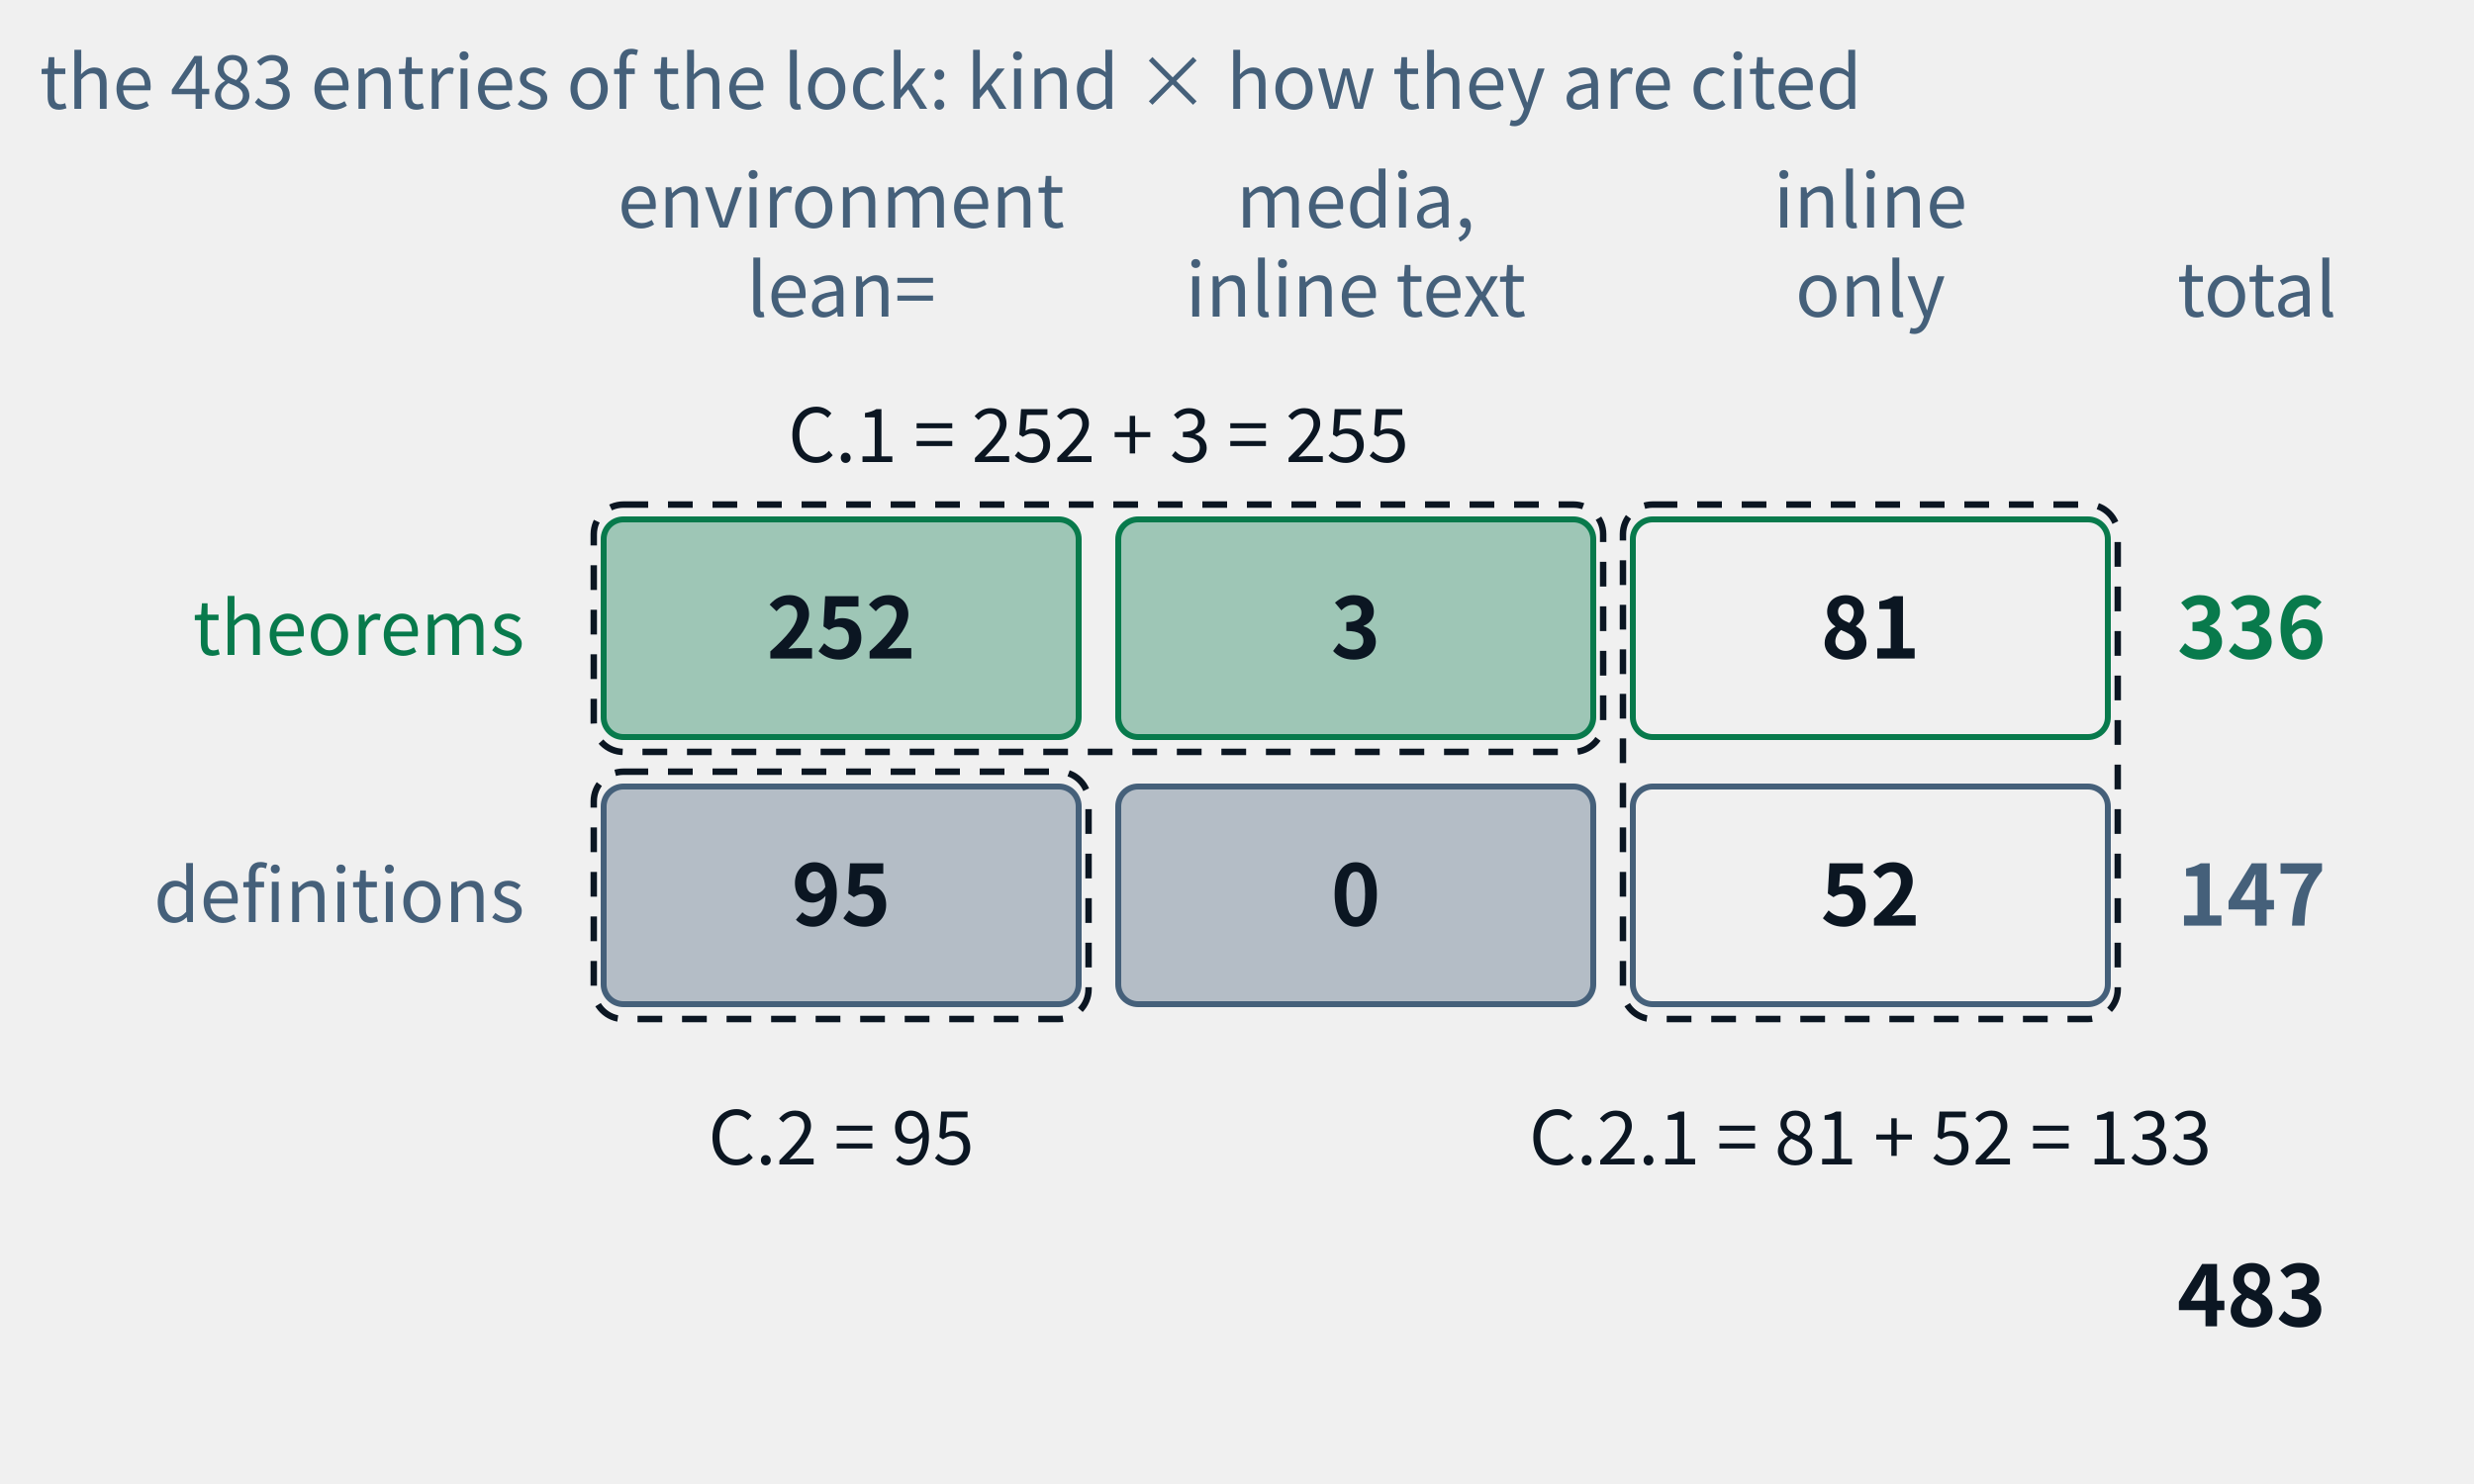
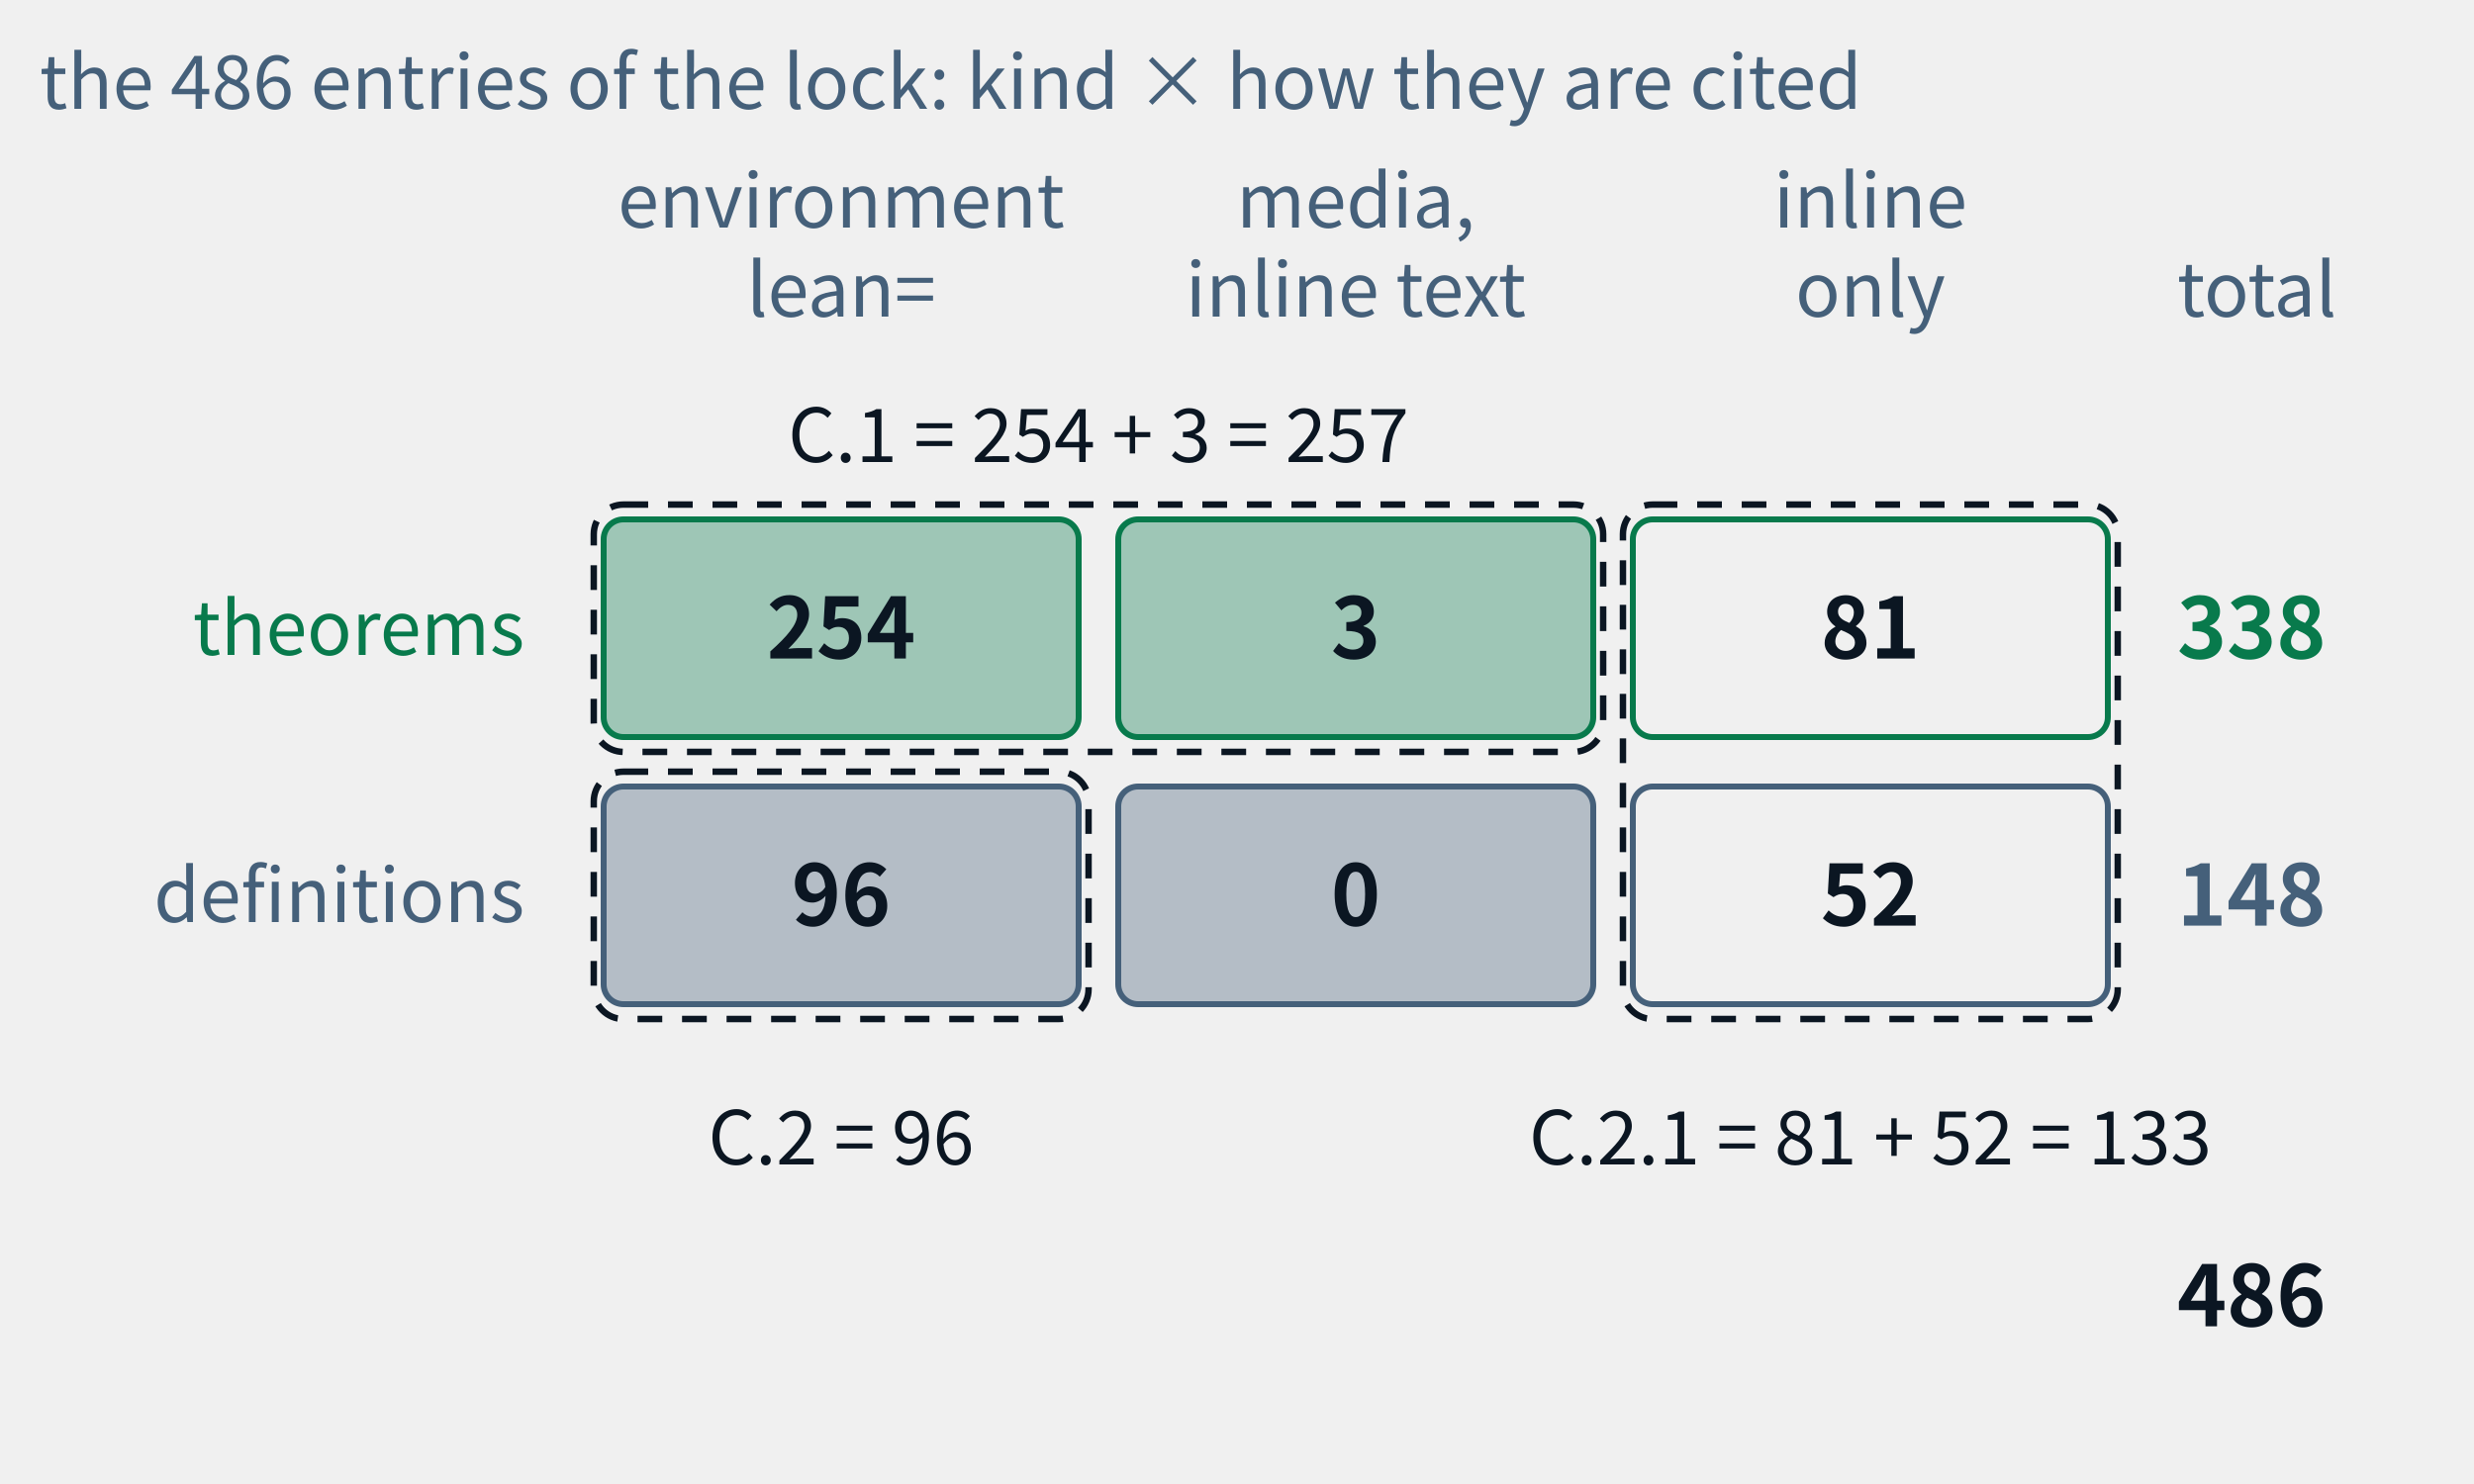
- <svg xmlns="http://www.w3.org/2000/svg" class="tr-fig" data-tr-fig="appc-ledger" data-lang="en" viewBox="0 0 500 300" width="500" height="300" font-family="'Noto Sans SC', 'Noto Sans CJK SC', 'Source Sans 3', 'PingFang SC', 'Microsoft YaHei', system-ui, sans-serif" role="img" aria-label="A ledger of two rows and three columns: the rows are theorems and definitions, the columns are cited with lean= in an environment, cited by media and only inline in the text, and reached by inline links only. The theorem row reads 252, 3, 81, total 336; the definition row 95, 0, 52, total 147; in all 483. Three dashed frames mark the three indexes of appendix C: C.1 = 252 + 3 = 255, C.2 = 95, C.2.1 = 81 + 52 = 133.">
+ <svg xmlns="http://www.w3.org/2000/svg" class="tr-fig" data-tr-fig="appc-ledger" data-lang="en" viewBox="0 0 500 300" width="500" height="300" font-family="'Noto Sans SC', 'Noto Sans CJK SC', 'Source Sans 3', 'PingFang SC', 'Microsoft YaHei', system-ui, sans-serif" role="img" aria-label="A ledger of two rows and three columns: the rows are theorems and definitions, the columns are cited with lean= in an environment, cited by media and only inline in the text, and reached by inline links only. The theorem row reads 254, 3, 81, total 338; the definition row 96, 0, 52, total 148; in all 486. Three dashed frames mark the three indexes of appendix C: C.1 = 254 + 3 = 257, C.2 = 96, C.2.1 = 81 + 52 = 133.">
  <style>.ts-ink{stroke:#0b1622}.tf-ink{fill:#0b1622}.ts-dim{stroke:#45607a}.tf-dim{fill:#45607a}.ts-faint{stroke:#9db3c4}.tf-faint{fill:#9db3c4}.ts-edge{stroke:#b9d0dd}.tf-edge{fill:#b9d0dd}.ts-hot{stroke:#5f9bb5}.tf-hot{fill:#5f9bb5}.ts-bg{stroke:#ffffff}.tf-bg{fill:#ffffff}.ts-panel{stroke:#eef5f9}.tf-panel{fill:#eef5f9}.ts-sheet{stroke:#f7fbfd}.tf-sheet{fill:#f7fbfd}.ts-cyan{stroke:#007c8a}.tf-cyan{fill:#007c8a}.ts-magenta{stroke:#b0128f}.tf-magenta{fill:#b0128f}.ts-amber{stroke:#946200}.tf-amber{fill:#946200}.ts-violet{stroke:#5a45c8}.tf-violet{fill:#5a45c8}.ts-ok{stroke:#087a4c}.tf-ok{fill:#087a4c}.ts-warn{stroke:#c21f3a}.tf-warn{fill:#c21f3a}.ts-blue{stroke:#1d5fd0}.tf-blue{fill:#1d5fd0}.ts-orange{stroke:#b85410}.tf-orange{fill:#b85410}.ts-sigma{stroke:#28405a}.tf-sigma{fill:#28405a}@media (prefers-color-scheme:dark){.ts-ink{stroke:#d4efff}.tf-ink{fill:#d4efff}.ts-dim{stroke:#6f8ea5}.tf-dim{fill:#6f8ea5}.ts-faint{stroke:#34506a}.tf-faint{fill:#34506a}.ts-edge{stroke:#143049}.tf-edge{fill:#143049}.ts-hot{stroke:#1f5d7c}.tf-hot{fill:#1f5d7c}.ts-bg{stroke:#03060c}.tf-bg{fill:#03060c}.ts-panel{stroke:#07101b}.tf-panel{fill:#07101b}.ts-sheet{stroke:#050c16}.tf-sheet{fill:#050c16}.ts-cyan{stroke:#19f0ff}.tf-cyan{fill:#19f0ff}.ts-magenta{stroke:#ff2fd0}.tf-magenta{fill:#ff2fd0}.ts-amber{stroke:#ffc83d}.tf-amber{fill:#ffc83d}.ts-violet{stroke:#9d8cff}.tf-violet{fill:#9d8cff}.ts-ok{stroke:#46ffb2}.tf-ok{fill:#46ffb2}.ts-warn{stroke:#ff5064}.tf-warn{fill:#ff5064}.ts-blue{stroke:#2a7bff}.tf-blue{fill:#2a7bff}.ts-orange{stroke:#ff8a3c}.tf-orange{fill:#ff8a3c}.ts-sigma{stroke:#cfe3ff}.tf-sigma{fill:#cfe3ff}}</style>
  <text class="tf-dim" x="170" y="46" font-size="15" text-anchor="middle">environment</text>
  <text class="tf-dim" x="170" y="64" font-size="15" text-anchor="middle">lean=</text>
  <text class="tf-dim" x="274" y="46" font-size="15" text-anchor="middle">media,</text>
  <text class="tf-dim" x="274" y="64" font-size="15" text-anchor="middle">inline text</text>
  <text class="tf-dim" x="378" y="46" font-size="15" text-anchor="middle">inline</text>
  <text class="tf-dim" x="378" y="64" font-size="15" text-anchor="middle">only</text>
  <text class="tf-dim" x="440" y="64" font-size="15">total</text>
  <text class="tf-ok" x="106" y="132.4" font-size="15" text-anchor="end">theorems</text>
  <rect x="122" y="105" width="96" height="44" rx="4" class="ts-ok tf-ok" stroke-width="1.2" fill-opacity="0.35" />
-   <text class="tf-ink" x="170" y="133.12" font-size="17" text-anchor="middle" font-weight="600">252</text>
+   <text class="tf-ink" x="170" y="133.12" font-size="17" text-anchor="middle" font-weight="600">254</text>
  <rect x="226" y="105" width="96" height="44" rx="4" class="ts-ok tf-ok" stroke-width="1.2" fill-opacity="0.35" />
  <text class="tf-ink" x="274" y="133.12" font-size="17" text-anchor="middle" font-weight="600">3</text>
  <rect x="330" y="105" width="96" height="44" rx="4" class="ts-ok" stroke-width="1.2" fill="none" />
  <text class="tf-ink" x="378" y="133.12" font-size="17" text-anchor="middle" font-weight="600">81</text>
-   <text class="tf-ok" x="440" y="133.12" font-size="17" font-weight="600">336</text>
+   <text class="tf-ok" x="440" y="133.12" font-size="17" font-weight="600">338</text>
  <text class="tf-dim" x="106" y="186.4" font-size="15" text-anchor="end">definitions</text>
  <rect x="122" y="159" width="96" height="44" rx="4" class="ts-dim tf-dim" stroke-width="1.2" fill-opacity="0.35" />
-   <text class="tf-ink" x="170" y="187.12" font-size="17" text-anchor="middle" font-weight="600">95</text>
+   <text class="tf-ink" x="170" y="187.12" font-size="17" text-anchor="middle" font-weight="600">96</text>
  <rect x="226" y="159" width="96" height="44" rx="4" class="ts-dim tf-dim" stroke-width="1.2" fill-opacity="0.35" />
  <text class="tf-ink" x="274" y="187.12" font-size="17" text-anchor="middle" font-weight="600">0</text>
  <rect x="330" y="159" width="96" height="44" rx="4" class="ts-dim" stroke-width="1.2" fill="none" />
  <text class="tf-ink" x="378" y="187.12" font-size="17" text-anchor="middle" font-weight="600">52</text>
-   <text class="tf-dim" x="440" y="187.12" font-size="17" font-weight="600">147</text>
-   <text class="tf-ink" x="440" y="268.12" font-size="17" font-weight="600">483</text>
+   <text class="tf-dim" x="440" y="187.12" font-size="17" font-weight="600">148</text>
+   <text class="tf-ink" x="440" y="268.12" font-size="17" font-weight="600">486</text>
  <rect x="120" y="102" width="204" height="50" rx="6" class="ts-ink" stroke-width="1.3" stroke-dasharray="5 4" fill="none" />
  <rect x="120" y="156" width="100" height="50" rx="6" class="ts-ink" stroke-width="1.3" stroke-dasharray="5 4" fill="none" />
  <rect x="328" y="102" width="100" height="104" rx="6" class="ts-ink" stroke-width="1.3" stroke-dasharray="5 4" fill="none" />
-   <text class="tf-ink" x="222" y="93.4" font-size="15" text-anchor="middle">C.1 = 252 + 3 = 255</text>
-   <text class="tf-ink" x="170" y="235.4" font-size="15" text-anchor="middle">C.2 = 95</text>
+   <text class="tf-ink" x="222" y="93.4" font-size="15" text-anchor="middle">C.1 = 254 + 3 = 257</text>
+   <text class="tf-ink" x="170" y="235.4" font-size="15" text-anchor="middle">C.2 = 96</text>
  <text class="tf-ink" x="378" y="235.4" font-size="15" text-anchor="middle">C.2.1 = 81 + 52 = 133</text>
-   <text class="tf-dim" x="8" y="22" font-size="15">the 483 entries of the lock: kind × how they are cited</text>
+   <text class="tf-dim" x="8" y="22" font-size="15">the 486 entries of the lock: kind × how they are cited</text>
</svg>
